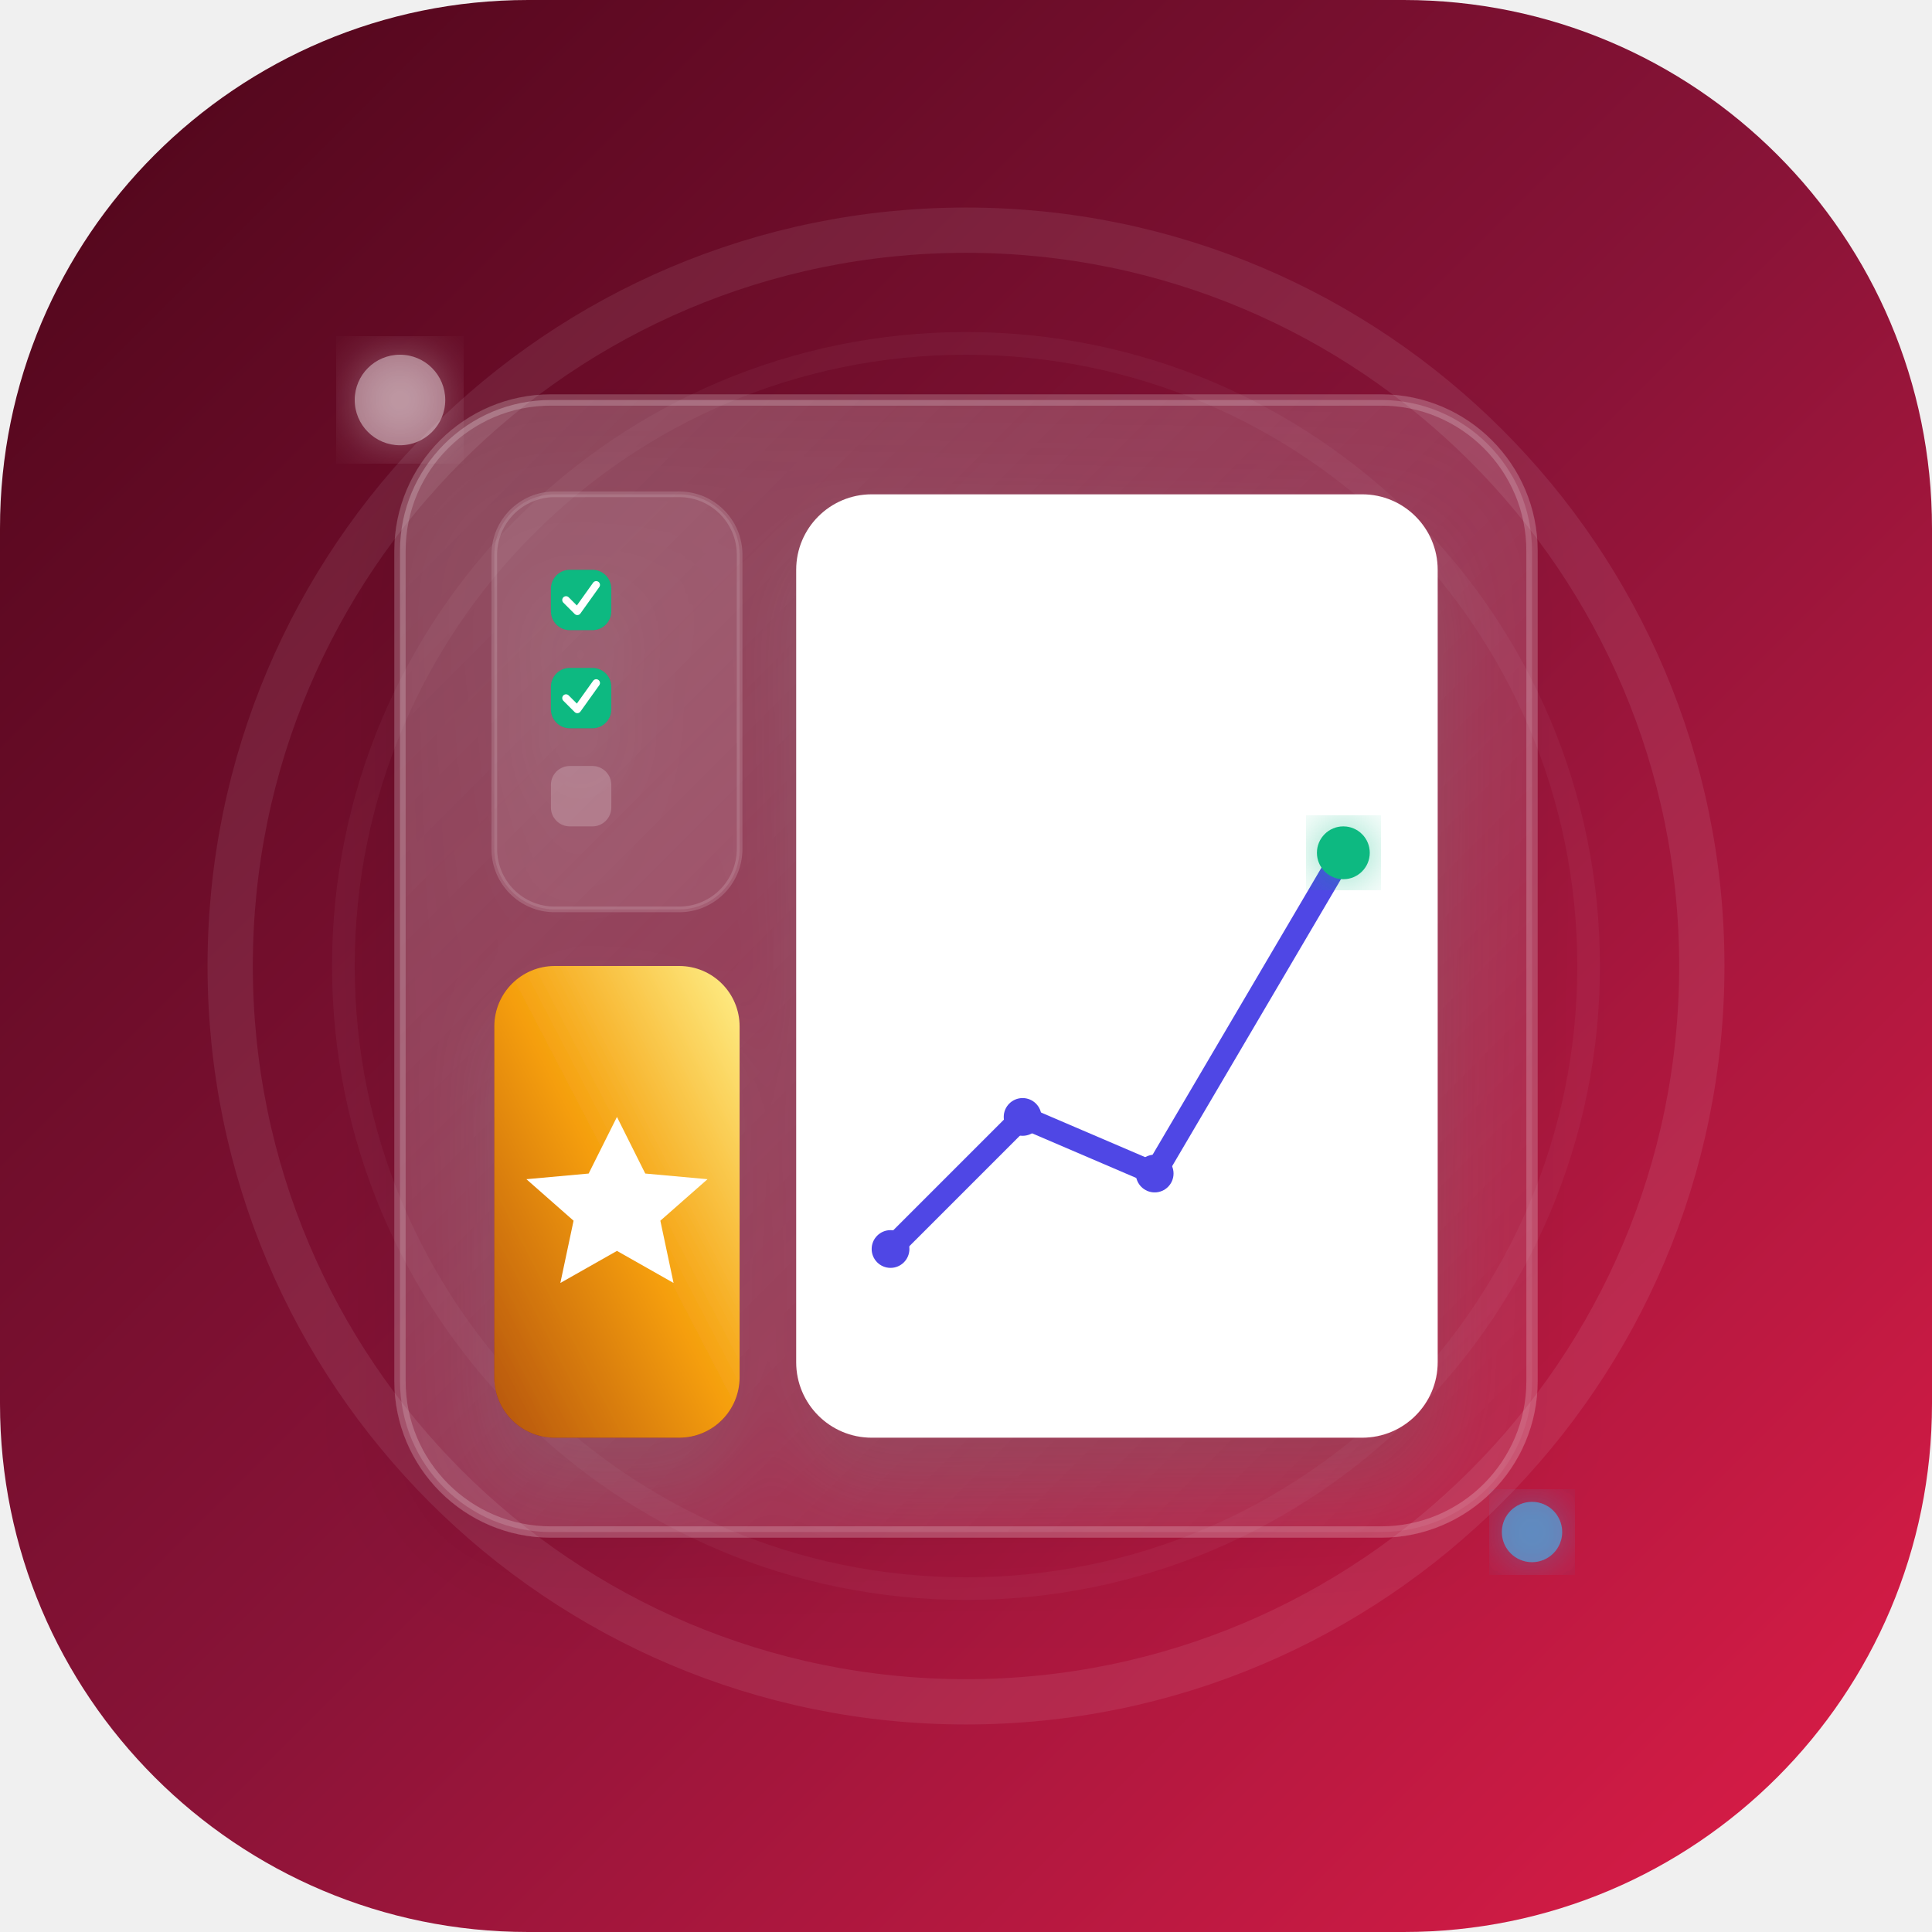
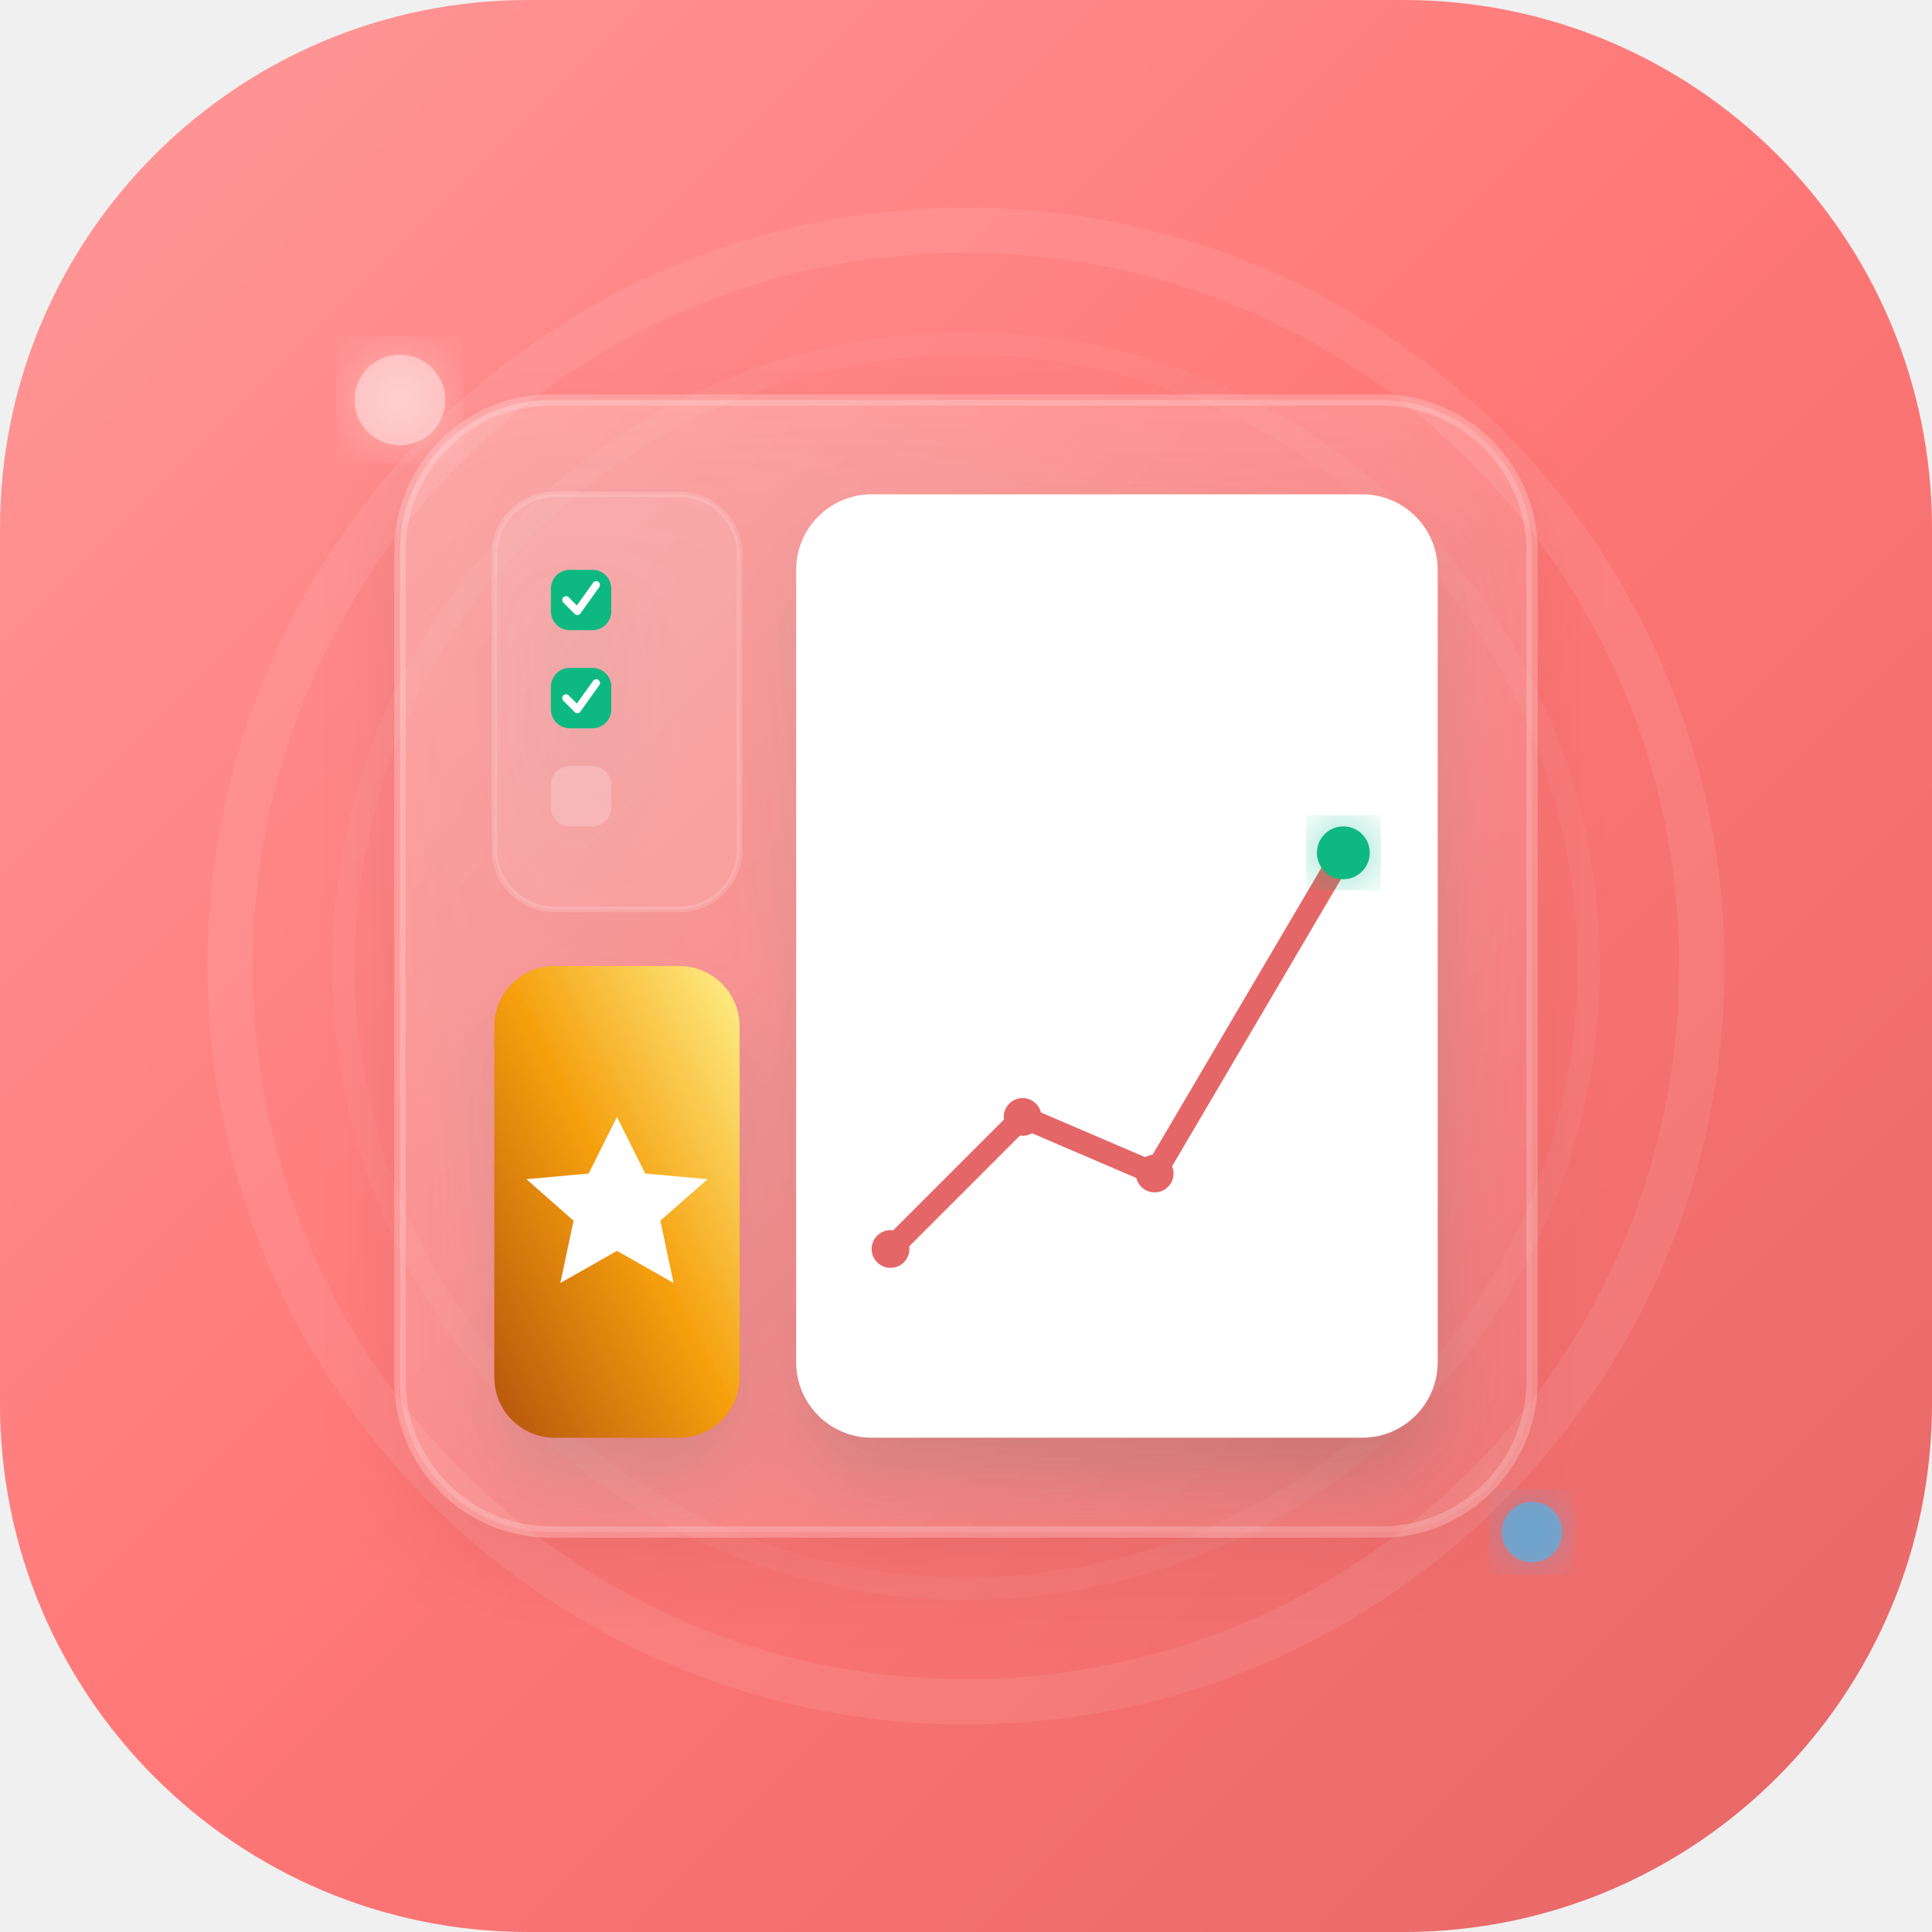
<svg xmlns="http://www.w3.org/2000/svg" viewBox="0 0 512 512" width="100%" height="100%">
  <defs>
    <linearGradient id="bgGrad" x1="0%" y1="0%" x2="100%" y2="100%">
-       <stop offset="0%" style="stop-color:#4c0519;stop-opacity:1" />
-       <stop offset="50%" style="stop-color:#881337;stop-opacity:1" />
-       <stop offset="100%" style="stop-color:#e11d48;stop-opacity:1" />
+       <stop offset="0%" style="stop-color:#FF9999;stop-opacity:1" />
+       <stop offset="50%" style="stop-color:#FF7777;stop-opacity:1" />
+       <stop offset="100%" style="stop-color:#E56666;stop-opacity:1" />
    </linearGradient>
    <linearGradient id="goldGrad" x1="0%" y1="100%" x2="100%" y2="0%">
      <stop offset="0%" style="stop-color:#b45309;stop-opacity:1" />
      <stop offset="50%" style="stop-color:#f59e0b;stop-opacity:1" />
      <stop offset="100%" style="stop-color:#fef08a;stop-opacity:1" />
    </linearGradient>
    <linearGradient id="glassGrad" x1="0%" y1="0%" x2="100%" y2="100%">
      <stop offset="0%" style="stop-color:#ffffff;stop-opacity:0.25" />
      <stop offset="100%" style="stop-color:#ffffff;stop-opacity:0.05" />
    </linearGradient>
    <filter id="premiumShadow" x="-20%" y="-20%" width="140%" height="140%">
      <feDropShadow dx="0" dy="12" stdDeviation="10" flood-color="#000000" flood-opacity="0.3" />
    </filter>
    <filter id="glow" x="-20%" y="-20%" width="140%" height="140%">
      <feGaussianBlur stdDeviation="8" result="blur" />
      <feComposite in="SourceGraphic" in2="blur" operator="over" />
    </filter>
  </defs>
  <rect width="512" height="512" rx="140" fill="url(#bgGrad)" />
  <circle cx="256" cy="256" r="195" fill="none" stroke="white" stroke-opacity="0.08" stroke-width="12" />
  <circle cx="256" cy="256" r="165" fill="none" stroke="white" stroke-opacity="0.04" stroke-width="6" />
  <g filter="url(#premiumShadow)">
    <rect x="106" y="106" width="300" height="300" rx="40" fill="url(#glassGrad)" stroke="white" stroke-opacity="0.2" stroke-width="3" backdrop-filter="blur(10px)" />
    <rect x="131" y="131" width="65" height="110" rx="16" fill="white" fill-opacity="0.1" stroke="white" stroke-opacity="0.15" stroke-width="1.5" />
    <rect x="146" y="151" width="16" height="16" rx="5" fill="#10b981" />
    <path d="M150 159 L153 162 L158 155" fill="none" stroke="white" stroke-width="2" stroke-linecap="round" stroke-linejoin="round" />
    <rect x="146" y="177" width="16" height="16" rx="5" fill="#10b981" />
    <path d="M150 185 L153 188 L158 181" fill="none" stroke="white" stroke-width="2" stroke-linecap="round" stroke-linejoin="round" />
    <rect x="146" y="203" width="16" height="16" rx="5" fill="white" fill-opacity="0.2" />
    <rect x="131" y="256" width="65" height="125" rx="16" fill="url(#goldGrad)" />
    <path d="M163.5 296 L171 311 L187.5 312.5 L175 323.5 L178.5 340 L163.5 331.5 L148.5 340 L152 323.5 L139.5 312.5 L156 311 Z" fill="white" />
    <rect x="211" y="131" width="170" height="250" rx="20" fill="white" />
-     <path d="M236 331 L271 296 L306 311 L356 226" fill="none" stroke="#4f46e5" stroke-width="6" stroke-linecap="round" stroke-linejoin="round" />
-     <circle cx="236" cy="331" r="5" fill="#4f46e5" />
-     <circle cx="271" cy="296" r="5" fill="#4f46e5" />
-     <circle cx="306" cy="311" r="5" fill="#4f46e5" />
+     <path d="M236 331 L271 296 L306 311 L356 226" fill="none" stroke="#E56666" stroke-width="6" stroke-linecap="round" stroke-linejoin="round" />
+     <circle cx="236" cy="331" r="5" fill="#E56666" />
+     <circle cx="271" cy="296" r="5" fill="#E56666" />
+     <circle cx="306" cy="311" r="5" fill="#E56666" />
    <circle cx="356" cy="226" r="7" fill="#10b981" filter="url(#glow)" />
  </g>
  <circle cx="106" cy="106" r="12" fill="white" fill-opacity="0.4" filter="url(#glow)" />
  <circle cx="406" cy="406" r="8" fill="#38bdf8" fill-opacity="0.6" filter="url(#glow)" />
</svg>
